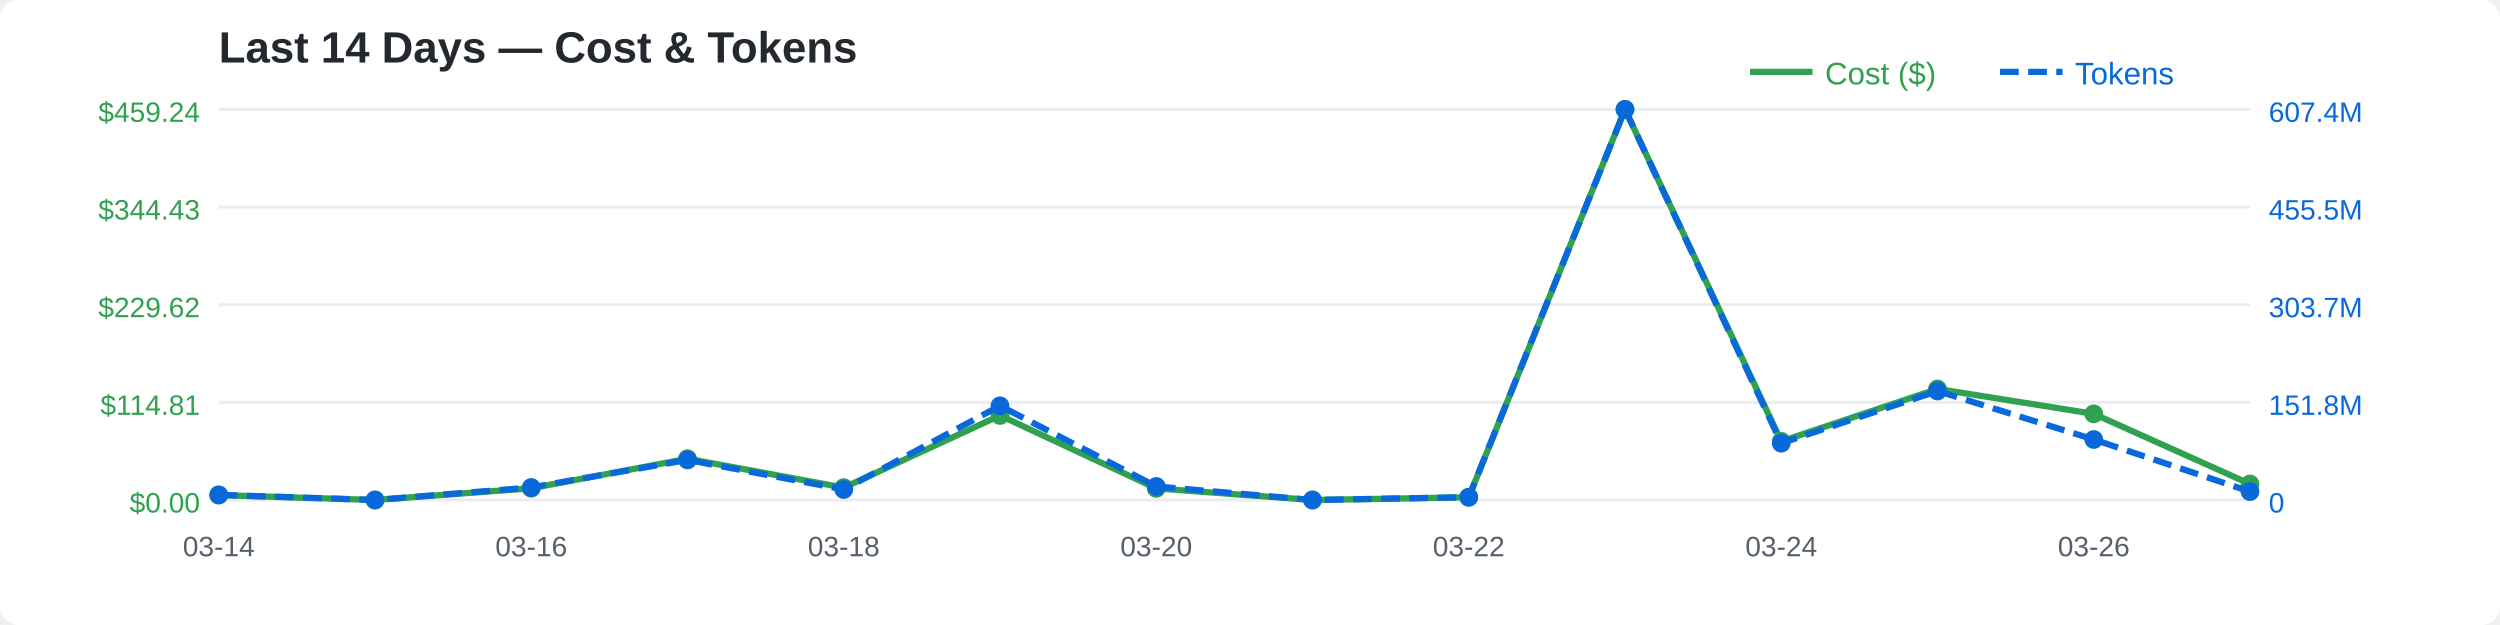
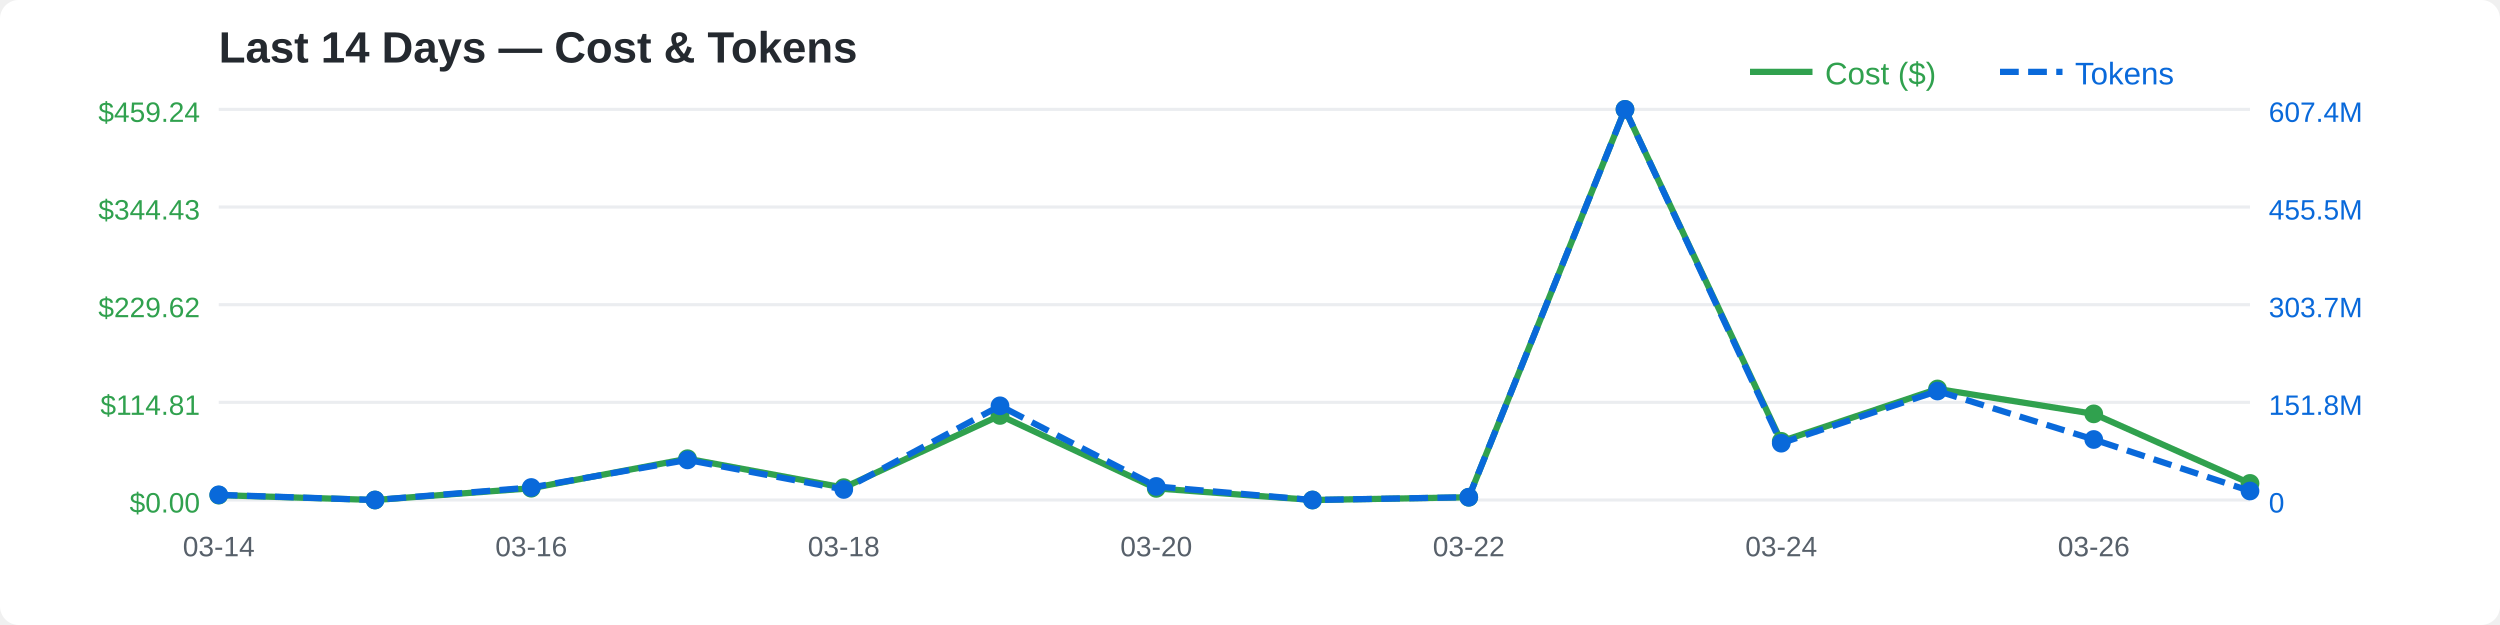
<svg xmlns="http://www.w3.org/2000/svg" width="800" height="200" viewBox="0 0 800 200">
  <rect width="800" height="200" fill="#ffffff" rx="6" />
  <text x="70" y="20" font-family="Arial, sans-serif" font-size="14" fill="#24292f" font-weight="bold">Last 14 Days — Cost &amp; Tokens</text>
  <line x1="70" y1="35.0" x2="720" y2="35.0" stroke="#ebedf0" stroke-width="1" />
  <line x1="70" y1="66.25" x2="720" y2="66.25" stroke="#ebedf0" stroke-width="1" />
  <line x1="70" y1="97.5" x2="720" y2="97.5" stroke="#ebedf0" stroke-width="1" />
  <line x1="70" y1="128.75" x2="720" y2="128.75" stroke="#ebedf0" stroke-width="1" />
  <line x1="70" y1="160.0" x2="720" y2="160.0" stroke="#ebedf0" stroke-width="1" />
  <text x="70.0" y="178" font-family="Arial, sans-serif" font-size="9" fill="#57606a" text-anchor="middle">03-14</text>
  <text x="170.0" y="178" font-family="Arial, sans-serif" font-size="9" fill="#57606a" text-anchor="middle">03-16</text>
  <text x="270.0" y="178" font-family="Arial, sans-serif" font-size="9" fill="#57606a" text-anchor="middle">03-18</text>
  <text x="370.0" y="178" font-family="Arial, sans-serif" font-size="9" fill="#57606a" text-anchor="middle">03-20</text>
  <text x="470.0" y="178" font-family="Arial, sans-serif" font-size="9" fill="#57606a" text-anchor="middle">03-22</text>
  <text x="570.0" y="178" font-family="Arial, sans-serif" font-size="9" fill="#57606a" text-anchor="middle">03-24</text>
  <text x="670.0" y="178" font-family="Arial, sans-serif" font-size="9" fill="#57606a" text-anchor="middle">03-26</text>
  <text x="64" y="39.0" font-family="Arial, sans-serif" font-size="9" fill="#30a14e" text-anchor="end">$459.24</text>
  <text x="64" y="70.25" font-family="Arial, sans-serif" font-size="9" fill="#30a14e" text-anchor="end">$344.43</text>
  <text x="64" y="101.5" font-family="Arial, sans-serif" font-size="9" fill="#30a14e" text-anchor="end">$229.62</text>
  <text x="64" y="132.75" font-family="Arial, sans-serif" font-size="9" fill="#30a14e" text-anchor="end">$114.81</text>
  <text x="64" y="164.0" font-family="Arial, sans-serif" font-size="9" fill="#30a14e" text-anchor="end">$0.00</text>
  <text x="726" y="39.0" font-family="Arial, sans-serif" font-size="9" fill="#0969da">607.4M</text>
  <text x="726" y="70.25" font-family="Arial, sans-serif" font-size="9" fill="#0969da">455.5M</text>
  <text x="726" y="101.5" font-family="Arial, sans-serif" font-size="9" fill="#0969da">303.7M</text>
  <text x="726" y="132.75" font-family="Arial, sans-serif" font-size="9" fill="#0969da">151.8M</text>
  <text x="726" y="164.0" font-family="Arial, sans-serif" font-size="9" fill="#0969da">0</text>
-   <polyline points="70.0,158.443 120.0,160.0 170.0,156.235 220.0,146.785 270.0,156.047 320.0,132.945 370.0,156.288 420.0,160.0 470.0,159.123 520.0,35.0 570.0,141.223 620.0,124.464 670.0,132.436 720.0,154.874" fill="none" stroke="#30a14e" stroke-width="2" />
+   <polyline points="70.0,158.443 120.0,160.0 170.0,156.235 220.0,146.785 270.0,156.047 320.0,132.945 370.0,156.288 420.0,160.0 470.0,159.123 520.0,35.0 570.0,141.223 620.0,124.464 670.0,132.436 720.0,154.69" fill="none" stroke="#30a14e" stroke-width="2" />
  <circle cx="70.0" cy="158.443" r="3" fill="#30a14e">
    </circle>
  <circle cx="120.0" cy="160.0" r="3" fill="#30a14e">
    </circle>
  <circle cx="170.0" cy="156.235" r="3" fill="#30a14e">
    </circle>
  <circle cx="220.0" cy="146.785" r="3" fill="#30a14e">
    </circle>
  <circle cx="270.0" cy="156.047" r="3" fill="#30a14e">
    </circle>
  <circle cx="320.0" cy="132.945" r="3" fill="#30a14e">
    </circle>
  <circle cx="370.0" cy="156.288" r="3" fill="#30a14e">
    </circle>
  <circle cx="420.0" cy="160.0" r="3" fill="#30a14e">
    </circle>
  <circle cx="470.0" cy="159.123" r="3" fill="#30a14e">
    </circle>
  <circle cx="520.0" cy="35.0" r="3" fill="#30a14e">
    </circle>
  <circle cx="570.0" cy="141.223" r="3" fill="#30a14e">
    </circle>
  <circle cx="620.0" cy="124.464" r="3" fill="#30a14e">
    </circle>
  <circle cx="670.0" cy="132.436" r="3" fill="#30a14e">
    </circle>
-   <circle cx="720.0" cy="154.874" r="3" fill="#30a14e">
+   <circle cx="720.0" cy="154.69" r="3" fill="#30a14e">
    </circle>
-   <polyline points="70.0,158.348 120.0,160.0 170.0,155.999 220.0,147.169 270.0,156.63 320.0,129.859 370.0,155.662 420.0,160.0 470.0,159.105 520.0,35.0 570.0,141.82 620.0,125.128 670.0,140.638 720.0,157.309" fill="none" stroke="#0969da" stroke-width="2" stroke-dasharray="6,3" />
+   <polyline points="70.0,158.348 120.0,160.0 170.0,155.999 220.0,147.169 270.0,156.63 320.0,129.859 370.0,155.662 420.0,160.0 470.0,159.105 520.0,35.0 570.0,141.82 620.0,125.128 670.0,140.638 720.0,157.12" fill="none" stroke="#0969da" stroke-width="2" stroke-dasharray="6,3" />
  <circle cx="70.0" cy="158.348" r="3" fill="#0969da">
    </circle>
  <circle cx="120.0" cy="160.0" r="3" fill="#0969da">
    </circle>
  <circle cx="170.0" cy="155.999" r="3" fill="#0969da">
    </circle>
  <circle cx="220.0" cy="147.169" r="3" fill="#0969da">
    </circle>
  <circle cx="270.0" cy="156.63" r="3" fill="#0969da">
    </circle>
  <circle cx="320.0" cy="129.859" r="3" fill="#0969da">
    </circle>
  <circle cx="370.0" cy="155.662" r="3" fill="#0969da">
    </circle>
  <circle cx="420.0" cy="160.0" r="3" fill="#0969da">
    </circle>
  <circle cx="470.0" cy="159.105" r="3" fill="#0969da">
    </circle>
  <circle cx="520.0" cy="35.0" r="3" fill="#0969da">
    </circle>
  <circle cx="570.0" cy="141.82" r="3" fill="#0969da">
    </circle>
  <circle cx="620.0" cy="125.128" r="3" fill="#0969da">
    </circle>
  <circle cx="670.0" cy="140.638" r="3" fill="#0969da">
    </circle>
-   <circle cx="720.0" cy="157.309" r="3" fill="#0969da">
+   <circle cx="720.0" cy="157.12" r="3" fill="#0969da">
    </circle>
  <line x1="560" y1="23" x2="580" y2="23" stroke="#30a14e" stroke-width="2" />
  <text x="584" y="27" font-family="Arial, sans-serif" font-size="10" fill="#30a14e">Cost ($)</text>
  <line x1="640" y1="23" x2="660" y2="23" stroke="#0969da" stroke-width="2" stroke-dasharray="6,3" />
  <text x="664" y="27" font-family="Arial, sans-serif" font-size="10" fill="#0969da">Tokens</text>
</svg>
